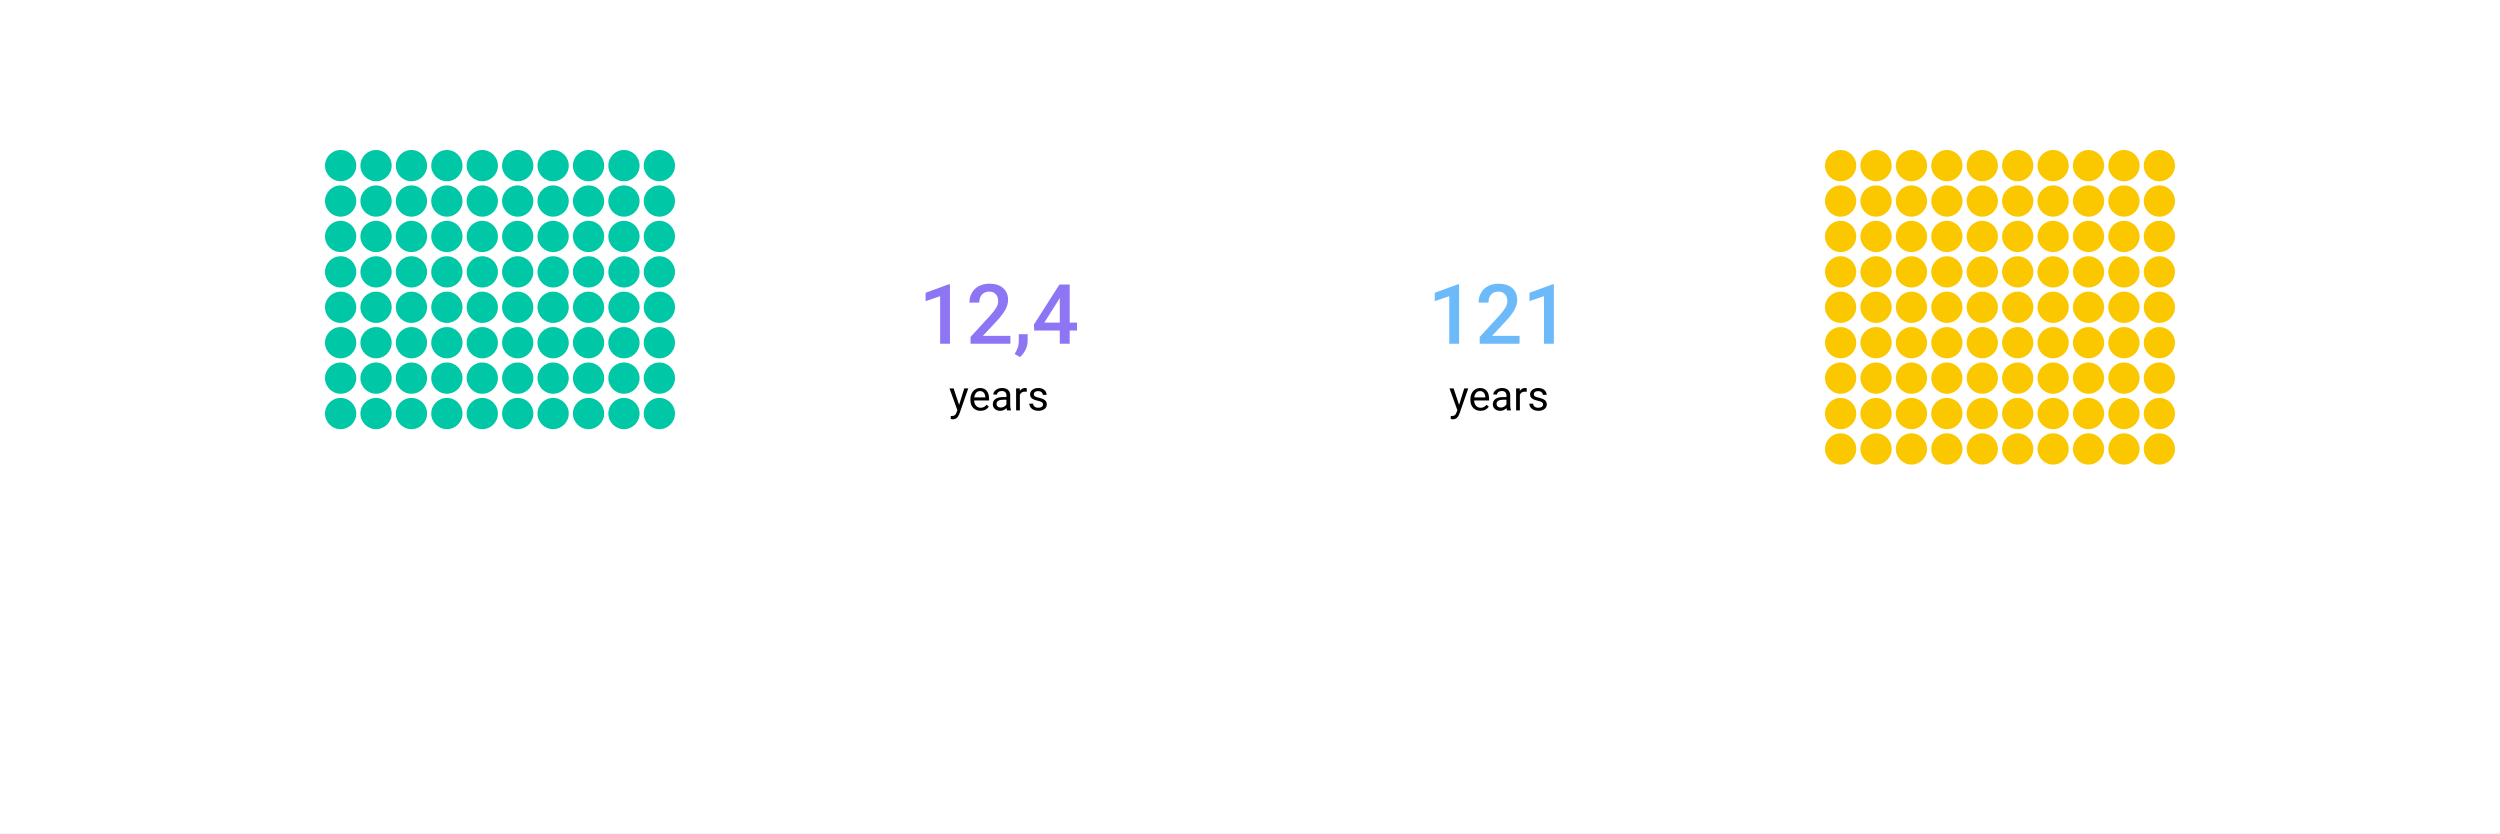
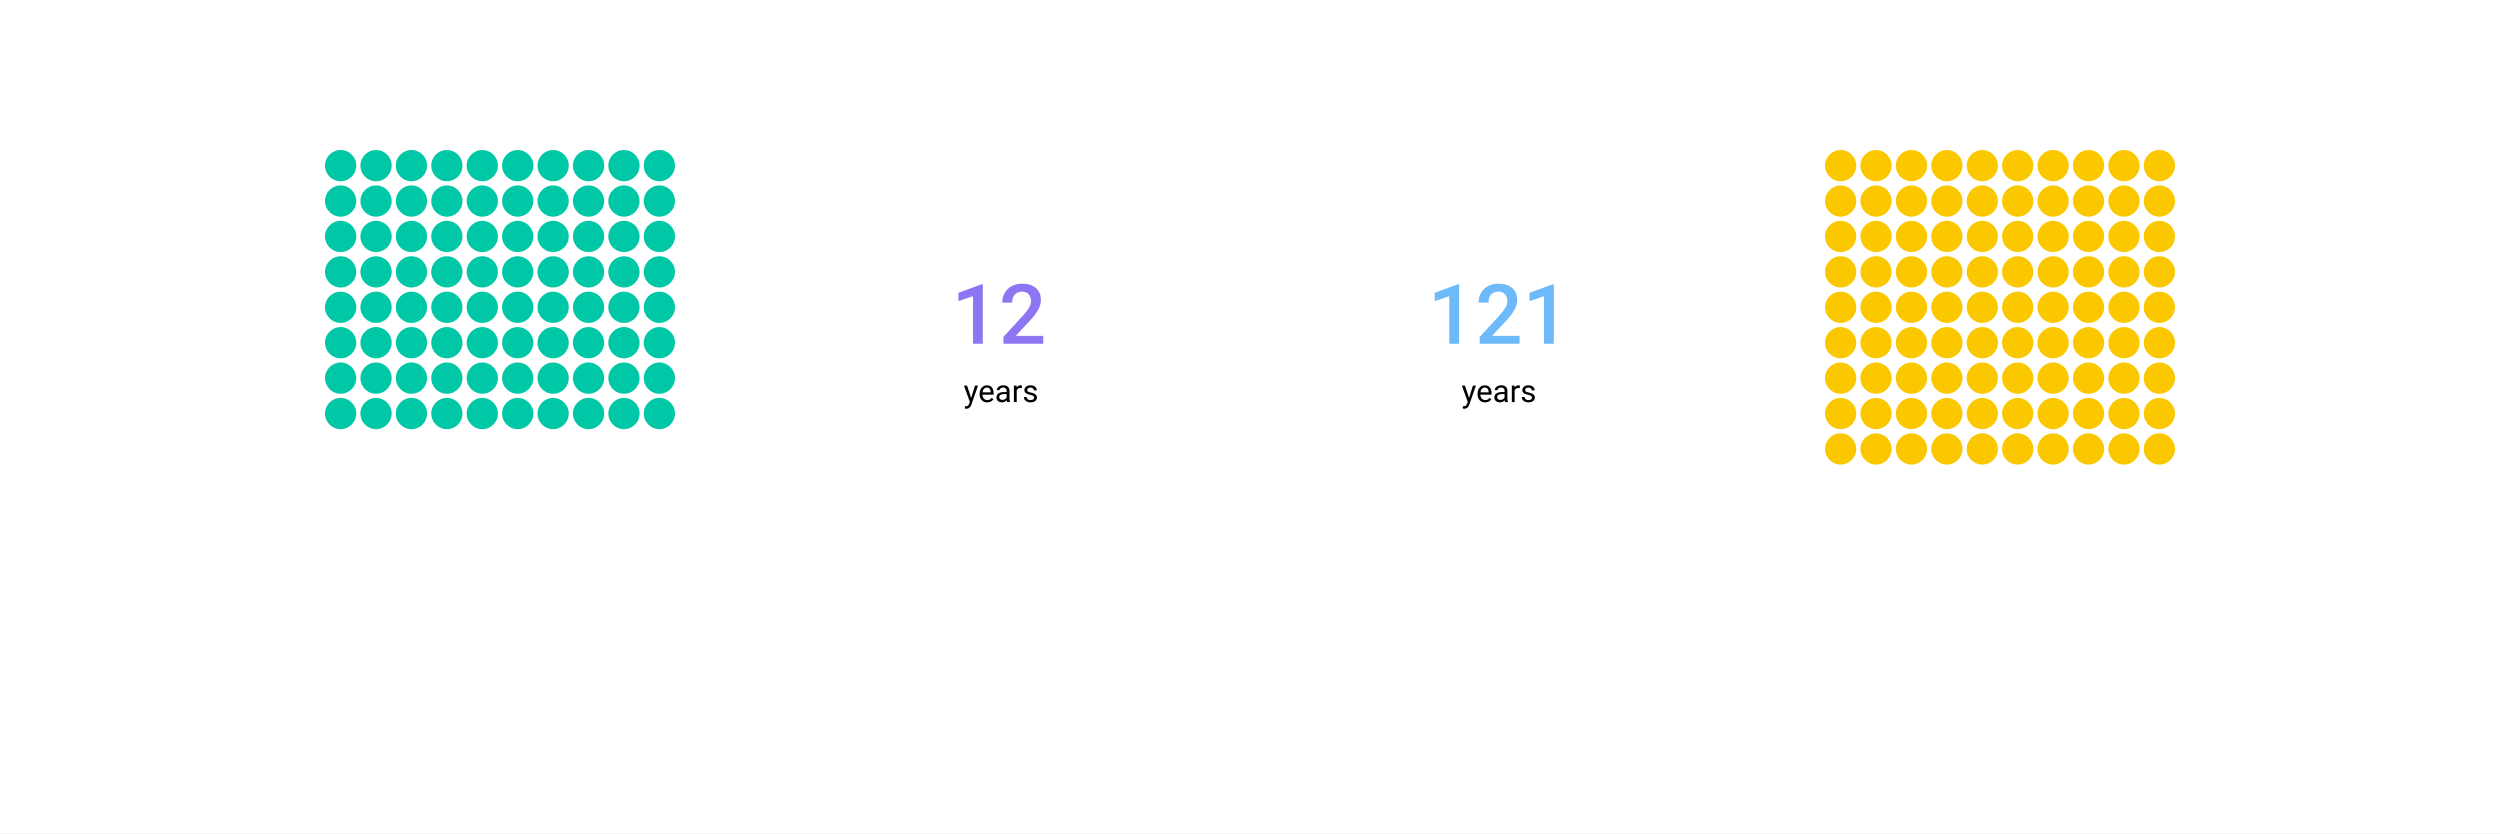
<svg xmlns="http://www.w3.org/2000/svg" width="1200" height="400" viewBox="0 0 1200 400" fill="none">
  <rect width="1200" height="400" fill="white" />
  <circle cx="180.5" cy="79.5" r="7.5" fill="#00C7A5" />
  <circle cx="197.5" cy="79.5" r="7.5" fill="#00C7A5" />
  <circle cx="214.5" cy="79.5" r="7.5" fill="#00C7A5" />
  <circle cx="231.5" cy="79.5" r="7.5" fill="#00C7A5" />
  <circle cx="248.5" cy="79.5" r="7.5" fill="#00C7A5" />
  <circle cx="265.5" cy="79.5" r="7.5" fill="#00C7A5" />
  <circle cx="282.5" cy="79.5" r="7.5" fill="#00C7A5" />
  <circle cx="299.5" cy="79.5" r="7.5" fill="#00C7A5" />
  <circle cx="316.5" cy="79.5" r="7.5" fill="#00C7A5" />
  <circle cx="163.5" cy="79.5" r="7.5" fill="#00C7A5" />
  <circle cx="180.5" cy="96.5" r="7.5" fill="#00C7A5" />
  <circle cx="197.5" cy="96.5" r="7.5" fill="#00C7A5" />
  <circle cx="214.5" cy="96.5" r="7.5" fill="#00C7A5" />
  <circle cx="231.5" cy="96.5" r="7.5" fill="#00C7A5" />
  <circle cx="248.5" cy="96.5" r="7.5" fill="#00C7A5" />
  <circle cx="265.5" cy="96.5" r="7.5" fill="#00C7A5" />
  <circle cx="282.5" cy="96.5" r="7.5" fill="#00C7A5" />
  <circle cx="299.5" cy="96.5" r="7.5" fill="#00C7A5" />
  <circle cx="316.5" cy="96.5" r="7.5" fill="#00C7A5" />
  <circle cx="163.5" cy="96.5" r="7.5" fill="#00C7A5" />
  <circle cx="180.5" cy="113.5" r="7.5" fill="#00C7A5" />
  <circle cx="197.5" cy="113.5" r="7.5" fill="#00C7A5" />
  <circle cx="214.5" cy="113.5" r="7.5" fill="#00C7A5" />
  <circle cx="231.5" cy="113.5" r="7.5" fill="#00C7A5" />
  <circle cx="248.5" cy="113.5" r="7.5" fill="#00C7A5" />
  <circle cx="265.5" cy="113.5" r="7.5" fill="#00C7A5" />
  <circle cx="282.5" cy="113.5" r="7.5" fill="#00C7A5" />
  <circle cx="299.5" cy="113.5" r="7.5" fill="#00C7A5" />
  <circle cx="316.5" cy="113.5" r="7.5" fill="#00C7A5" />
  <circle cx="163.5" cy="113.5" r="7.5" fill="#00C7A5" />
  <circle cx="180.5" cy="130.5" r="7.5" fill="#00C7A5" />
  <circle cx="197.5" cy="130.5" r="7.5" fill="#00C7A5" />
  <circle cx="214.5" cy="130.5" r="7.5" fill="#00C7A5" />
  <circle cx="231.5" cy="130.5" r="7.5" fill="#00C7A5" />
  <circle cx="248.5" cy="130.5" r="7.5" fill="#00C7A5" />
  <circle cx="265.5" cy="130.5" r="7.5" fill="#00C7A5" />
  <circle cx="282.5" cy="130.5" r="7.5" fill="#00C7A5" />
  <circle cx="299.5" cy="130.5" r="7.5" fill="#00C7A5" />
  <circle cx="316.5" cy="130.5" r="7.5" fill="#00C7A5" />
  <circle cx="163.5" cy="130.5" r="7.5" fill="#00C7A5" />
  <circle cx="180.5" cy="147.5" r="7.5" fill="#00C7A5" />
  <circle cx="197.5" cy="147.5" r="7.5" fill="#00C7A5" />
  <circle cx="214.5" cy="147.5" r="7.5" fill="#00C7A5" />
  <circle cx="231.5" cy="147.5" r="7.5" fill="#00C7A5" />
  <circle cx="248.5" cy="147.5" r="7.5" fill="#00C7A5" />
  <circle cx="265.5" cy="147.5" r="7.5" fill="#00C7A5" />
  <circle cx="282.5" cy="147.5" r="7.5" fill="#00C7A5" />
  <circle cx="299.5" cy="147.5" r="7.5" fill="#00C7A5" />
  <circle cx="316.5" cy="147.5" r="7.5" fill="#00C7A5" />
  <circle cx="163.5" cy="147.5" r="7.5" fill="#00C7A5" />
  <circle cx="180.5" cy="164.5" r="7.5" fill="#00C7A5" />
  <circle cx="197.5" cy="164.5" r="7.5" fill="#00C7A5" />
  <circle cx="214.5" cy="164.5" r="7.5" fill="#00C7A5" />
  <circle cx="231.5" cy="164.5" r="7.5" fill="#00C7A5" />
  <circle cx="248.5" cy="164.5" r="7.5" fill="#00C7A5" />
  <circle cx="265.5" cy="164.5" r="7.5" fill="#00C7A5" />
  <circle cx="282.5" cy="164.5" r="7.5" fill="#00C7A5" />
  <circle cx="299.5" cy="164.5" r="7.5" fill="#00C7A5" />
  <circle cx="316.5" cy="164.5" r="7.5" fill="#00C7A5" />
  <circle cx="163.5" cy="164.5" r="7.5" fill="#00C7A5" />
  <circle cx="180.5" cy="181.5" r="7.5" fill="#00C7A5" />
  <circle cx="197.5" cy="181.5" r="7.5" fill="#00C7A5" />
  <circle cx="214.5" cy="181.5" r="7.5" fill="#00C7A5" />
  <circle cx="231.5" cy="181.5" r="7.5" fill="#00C7A5" />
  <circle cx="248.5" cy="181.5" r="7.5" fill="#00C7A5" />
  <circle cx="265.5" cy="181.5" r="7.5" fill="#00C7A5" />
  <circle cx="282.5" cy="181.5" r="7.5" fill="#00C7A5" />
  <circle cx="299.5" cy="181.5" r="7.5" fill="#00C7A5" />
  <circle cx="316.5" cy="181.5" r="7.5" fill="#00C7A5" />
  <circle cx="163.5" cy="181.5" r="7.5" fill="#00C7A5" />
  <circle cx="180.5" cy="198.5" r="7.5" fill="#00C7A5" />
  <circle cx="197.5" cy="198.5" r="7.5" fill="#00C7A5" />
  <circle cx="214.5" cy="198.5" r="7.5" fill="#00C7A5" />
  <circle cx="231.5" cy="198.5" r="7.5" fill="#00C7A5" />
  <circle cx="248.5" cy="198.5" r="7.5" fill="#00C7A5" />
  <circle cx="265.5" cy="198.5" r="7.5" fill="#00C7A5" />
  <circle cx="282.5" cy="198.5" r="7.5" fill="#00C7A5" />
  <circle cx="299.5" cy="198.5" r="7.5" fill="#00C7A5" />
  <circle cx="316.5" cy="198.5" r="7.5" fill="#00C7A5" />
  <circle cx="163.5" cy="198.5" r="7.5" fill="#00C7A5" />
  <circle cx="900.5" cy="79.5" r="7.5" fill="#FBC800" />
  <circle cx="917.5" cy="79.5" r="7.5" fill="#FBC800" />
  <circle cx="934.5" cy="79.5" r="7.5" fill="#FBC800" />
  <circle cx="951.5" cy="79.5" r="7.5" fill="#FBC800" />
  <circle cx="968.5" cy="79.5" r="7.5" fill="#FBC800" />
  <circle cx="985.5" cy="79.5" r="7.5" fill="#FBC800" />
  <circle cx="1002.5" cy="79.5" r="7.5" fill="#FBC800" />
  <circle cx="1019.5" cy="79.5" r="7.5" fill="#FBC800" />
  <circle cx="1036.5" cy="79.5" r="7.5" fill="#FBC800" />
  <circle cx="883.5" cy="79.5" r="7.5" fill="#FBC800" />
  <circle cx="900.5" cy="96.5" r="7.5" fill="#FBC800" />
  <circle cx="917.5" cy="96.5" r="7.5" fill="#FBC800" />
  <circle cx="934.5" cy="96.5" r="7.5" fill="#FBC800" />
  <circle cx="951.5" cy="96.5" r="7.5" fill="#FBC800" />
  <circle cx="968.5" cy="96.5" r="7.5" fill="#FBC800" />
  <circle cx="985.5" cy="96.5" r="7.5" fill="#FBC800" />
  <circle cx="1002.5" cy="96.5" r="7.5" fill="#FBC800" />
  <circle cx="1019.5" cy="96.5" r="7.5" fill="#FBC800" />
  <circle cx="1036.5" cy="96.5" r="7.5" fill="#FBC800" />
  <circle cx="883.5" cy="96.5" r="7.5" fill="#FBC800" />
  <circle cx="900.5" cy="113.5" r="7.5" fill="#FBC800" />
  <circle cx="917.5" cy="113.5" r="7.5" fill="#FBC800" />
  <circle cx="934.5" cy="113.5" r="7.5" fill="#FBC800" />
  <circle cx="951.5" cy="113.5" r="7.5" fill="#FBC800" />
  <circle cx="968.5" cy="113.5" r="7.5" fill="#FBC800" />
  <circle cx="985.5" cy="113.5" r="7.5" fill="#FBC800" />
  <circle cx="1002.5" cy="113.5" r="7.5" fill="#FBC800" />
  <circle cx="1019.5" cy="113.5" r="7.5" fill="#FBC800" />
  <circle cx="1036.5" cy="113.5" r="7.5" fill="#FBC800" />
  <circle cx="883.5" cy="113.5" r="7.5" fill="#FBC800" />
  <circle cx="900.5" cy="130.5" r="7.5" fill="#FBC800" />
  <circle cx="917.5" cy="130.5" r="7.5" fill="#FBC800" />
  <circle cx="934.5" cy="130.5" r="7.5" fill="#FBC800" />
  <circle cx="951.5" cy="130.5" r="7.5" fill="#FBC800" />
  <circle cx="968.5" cy="130.5" r="7.5" fill="#FBC800" />
  <circle cx="985.5" cy="130.5" r="7.5" fill="#FBC800" />
  <circle cx="1002.5" cy="130.5" r="7.5" fill="#FBC800" />
  <circle cx="1019.5" cy="130.5" r="7.5" fill="#FBC800" />
  <circle cx="1036.5" cy="130.5" r="7.5" fill="#FBC800" />
  <circle cx="883.5" cy="130.5" r="7.5" fill="#FBC800" />
  <circle cx="900.5" cy="147.5" r="7.5" fill="#FBC800" />
  <circle cx="917.5" cy="147.5" r="7.5" fill="#FBC800" />
  <circle cx="934.5" cy="147.5" r="7.5" fill="#FBC800" />
  <circle cx="951.5" cy="147.5" r="7.5" fill="#FBC800" />
  <circle cx="968.5" cy="147.5" r="7.5" fill="#FBC800" />
  <circle cx="985.5" cy="147.5" r="7.5" fill="#FBC800" />
  <circle cx="1002.5" cy="147.5" r="7.5" fill="#FBC800" />
  <circle cx="1019.5" cy="147.5" r="7.5" fill="#FBC800" />
  <circle cx="1036.5" cy="147.5" r="7.5" fill="#FBC800" />
  <circle cx="883.5" cy="147.5" r="7.5" fill="#FBC800" />
  <circle cx="900.5" cy="164.5" r="7.5" fill="#FBC800" />
  <circle cx="917.5" cy="164.5" r="7.5" fill="#FBC800" />
  <circle cx="934.5" cy="164.5" r="7.5" fill="#FBC800" />
  <circle cx="951.5" cy="164.5" r="7.5" fill="#FBC800" />
  <circle cx="968.5" cy="164.5" r="7.5" fill="#FBC800" />
  <circle cx="985.5" cy="164.5" r="7.5" fill="#FBC800" />
  <circle cx="1002.5" cy="164.5" r="7.5" fill="#FBC800" />
  <circle cx="1019.5" cy="164.5" r="7.5" fill="#FBC800" />
  <circle cx="1036.5" cy="164.5" r="7.5" fill="#FBC800" />
  <circle cx="883.5" cy="164.5" r="7.5" fill="#FBC800" />
  <circle cx="900.5" cy="181.5" r="7.5" fill="#FBC800" />
  <circle cx="917.5" cy="181.5" r="7.5" fill="#FBC800" />
  <circle cx="934.5" cy="181.5" r="7.5" fill="#FBC800" />
  <circle cx="951.5" cy="181.5" r="7.5" fill="#FBC800" />
  <circle cx="968.5" cy="181.5" r="7.5" fill="#FBC800" />
  <circle cx="985.5" cy="181.5" r="7.5" fill="#FBC800" />
  <circle cx="1002.5" cy="181.5" r="7.5" fill="#FBC800" />
  <circle cx="1019.5" cy="181.5" r="7.5" fill="#FBC800" />
  <circle cx="1036.5" cy="181.5" r="7.5" fill="#FBC800" />
  <circle cx="883.5" cy="181.5" r="7.5" fill="#FBC800" />
  <circle cx="900.5" cy="198.5" r="7.5" fill="#FBC800" />
  <circle cx="917.5" cy="198.5" r="7.5" fill="#FBC800" />
  <circle cx="934.5" cy="198.5" r="7.5" fill="#FBC800" />
  <circle cx="951.5" cy="198.5" r="7.5" fill="#FBC800" />
  <circle cx="968.5" cy="198.5" r="7.5" fill="#FBC800" />
  <circle cx="985.5" cy="198.5" r="7.5" fill="#FBC800" />
  <circle cx="1002.5" cy="198.5" r="7.5" fill="#FBC800" />
  <circle cx="1019.5" cy="198.5" r="7.5" fill="#FBC800" />
  <circle cx="1036.5" cy="198.5" r="7.5" fill="#FBC800" />
  <circle cx="883.5" cy="198.5" r="7.5" fill="#FBC800" />
  <circle cx="900.5" cy="215.5" r="7.5" fill="#FBC800" />
  <circle cx="917.5" cy="215.5" r="7.5" fill="#FBC800" />
  <circle cx="934.5" cy="215.5" r="7.5" fill="#FBC800" />
  <circle cx="951.5" cy="215.5" r="7.5" fill="#FBC800" />
  <circle cx="968.5" cy="215.5" r="7.5" fill="#FBC800" />
  <circle cx="985.5" cy="215.5" r="7.5" fill="#FBC800" />
  <circle cx="1002.5" cy="215.5" r="7.5" fill="#FBC800" />
  <circle cx="1019.5" cy="215.5" r="7.5" fill="#FBC800" />
  <circle cx="1036.5" cy="215.5" r="7.5" fill="#FBC800" />
  <circle cx="883.5" cy="215.5" r="7.5" fill="#FBC800" />
-   <path d="M460.369 194.354L462.83 186.434H464.764L460.516 198.631C459.858 200.389 458.813 201.268 457.381 201.268L457.039 201.238L456.365 201.111V199.646L456.854 199.686C457.465 199.686 457.941 199.562 458.279 199.314C458.624 199.067 458.908 198.615 459.129 197.957L459.529 196.883L455.76 186.434H457.732L460.369 194.354ZM470.633 197.195C469.201 197.195 468.035 196.727 467.137 195.789C466.238 194.845 465.789 193.585 465.789 192.01V191.678C465.789 190.63 465.988 189.695 466.385 188.875C466.788 188.048 467.348 187.404 468.064 186.941C468.787 186.473 469.568 186.238 470.408 186.238C471.782 186.238 472.85 186.691 473.611 187.596C474.373 188.501 474.754 189.796 474.754 191.482V192.234H467.596C467.622 193.276 467.924 194.119 468.504 194.764C469.09 195.402 469.832 195.721 470.73 195.721C471.368 195.721 471.909 195.59 472.352 195.33C472.794 195.07 473.182 194.725 473.514 194.295L474.617 195.154C473.732 196.515 472.404 197.195 470.633 197.195ZM470.408 187.723C469.679 187.723 469.067 187.99 468.572 188.523C468.077 189.051 467.771 189.793 467.654 190.75H472.947V190.613C472.895 189.695 472.648 188.986 472.205 188.484C471.762 187.977 471.163 187.723 470.408 187.723ZM483.377 197C483.273 196.792 483.188 196.421 483.123 195.887C482.283 196.759 481.281 197.195 480.115 197.195C479.074 197.195 478.217 196.902 477.547 196.316C476.883 195.724 476.551 194.975 476.551 194.07C476.551 192.97 476.967 192.117 477.801 191.512C478.641 190.9 479.819 190.594 481.336 190.594H483.094V189.764C483.094 189.132 482.905 188.631 482.527 188.26C482.15 187.882 481.593 187.693 480.857 187.693C480.213 187.693 479.673 187.856 479.236 188.182C478.8 188.507 478.582 188.901 478.582 189.363H476.766C476.766 188.836 476.951 188.328 477.322 187.84C477.7 187.345 478.208 186.954 478.846 186.668C479.49 186.382 480.197 186.238 480.965 186.238C482.182 186.238 483.136 186.544 483.826 187.156C484.516 187.762 484.874 188.598 484.9 189.666V194.529C484.9 195.499 485.024 196.271 485.271 196.844V197H483.377ZM480.379 195.623C480.945 195.623 481.482 195.477 481.99 195.184C482.498 194.891 482.866 194.51 483.094 194.041V191.873H481.678C479.464 191.873 478.357 192.521 478.357 193.816C478.357 194.383 478.546 194.826 478.924 195.145C479.301 195.464 479.786 195.623 480.379 195.623ZM492.84 188.055C492.566 188.009 492.27 187.986 491.951 187.986C490.766 187.986 489.962 188.491 489.539 189.5V197H487.732V186.434H489.49L489.52 187.654C490.112 186.71 490.952 186.238 492.039 186.238C492.391 186.238 492.658 186.284 492.84 186.375V188.055ZM500.662 194.197C500.662 193.709 500.477 193.331 500.105 193.064C499.741 192.791 499.1 192.557 498.182 192.361C497.27 192.166 496.544 191.932 496.004 191.658C495.47 191.385 495.073 191.059 494.812 190.682C494.559 190.304 494.432 189.855 494.432 189.334C494.432 188.468 494.796 187.736 495.525 187.137C496.261 186.538 497.199 186.238 498.338 186.238C499.536 186.238 500.506 186.548 501.248 187.166C501.997 187.785 502.371 188.576 502.371 189.539H500.555C500.555 189.044 500.343 188.618 499.92 188.26C499.503 187.902 498.976 187.723 498.338 187.723C497.68 187.723 497.166 187.866 496.795 188.152C496.424 188.439 496.238 188.813 496.238 189.275C496.238 189.712 496.411 190.04 496.756 190.262C497.101 190.483 497.723 190.695 498.621 190.896C499.526 191.098 500.258 191.339 500.818 191.619C501.378 191.899 501.792 192.238 502.059 192.635C502.332 193.025 502.469 193.504 502.469 194.07C502.469 195.014 502.091 195.773 501.336 196.346C500.581 196.912 499.601 197.195 498.396 197.195C497.55 197.195 496.801 197.046 496.15 196.746C495.499 196.447 494.988 196.03 494.617 195.496C494.253 194.956 494.07 194.373 494.07 193.748H495.877C495.91 194.354 496.15 194.835 496.6 195.193C497.055 195.545 497.654 195.721 498.396 195.721C499.08 195.721 499.627 195.584 500.037 195.311C500.454 195.031 500.662 194.66 500.662 194.197Z" fill="black" />
-   <path d="M455.984 165H451.258V142.168L444.285 144.551V140.547L455.379 136.465H455.984V165ZM484.988 165H465.867V161.738L475.34 151.406C476.707 149.883 477.677 148.613 478.25 147.598C478.836 146.569 479.129 145.54 479.129 144.512C479.129 143.158 478.745 142.064 477.977 141.23C477.221 140.397 476.199 139.98 474.91 139.98C473.374 139.98 472.182 140.449 471.336 141.387C470.49 142.324 470.066 143.607 470.066 145.234H465.32C465.32 143.503 465.711 141.947 466.492 140.566C467.286 139.173 468.413 138.092 469.871 137.324C471.342 136.556 473.035 136.172 474.949 136.172C477.71 136.172 479.884 136.868 481.473 138.262C483.074 139.642 483.875 141.556 483.875 144.004C483.875 145.423 483.471 146.914 482.664 148.477C481.87 150.026 480.561 151.79 478.738 153.77L471.785 161.211H484.988V165ZM489.578 171.406L487.02 169.883C487.775 168.698 488.289 167.663 488.562 166.777C488.849 165.905 488.999 165.013 489.012 164.102V160.41H493.289L493.27 163.828C493.257 165.208 492.905 166.589 492.215 167.969C491.538 169.362 490.659 170.508 489.578 171.406ZM513.445 154.863H516.98V158.672H513.445V165H508.699V158.672H496.414L496.277 155.781L508.543 136.562H513.445V154.863ZM501.258 154.863H508.699V142.988L508.348 143.613L501.258 154.863Z" fill="#8D75F3" />
-   <path d="M700.369 194.354L702.83 186.434H704.764L700.516 198.631C699.858 200.389 698.813 201.268 697.381 201.268L697.039 201.238L696.365 201.111V199.646L696.854 199.686C697.465 199.686 697.941 199.562 698.279 199.314C698.624 199.067 698.908 198.615 699.129 197.957L699.529 196.883L695.76 186.434H697.732L700.369 194.354ZM710.633 197.195C709.201 197.195 708.035 196.727 707.137 195.789C706.238 194.845 705.789 193.585 705.789 192.01V191.678C705.789 190.63 705.988 189.695 706.385 188.875C706.788 188.048 707.348 187.404 708.064 186.941C708.787 186.473 709.568 186.238 710.408 186.238C711.782 186.238 712.85 186.691 713.611 187.596C714.373 188.501 714.754 189.796 714.754 191.482V192.234H707.596C707.622 193.276 707.924 194.119 708.504 194.764C709.09 195.402 709.832 195.721 710.73 195.721C711.368 195.721 711.909 195.59 712.352 195.33C712.794 195.07 713.182 194.725 713.514 194.295L714.617 195.154C713.732 196.515 712.404 197.195 710.633 197.195ZM710.408 187.723C709.679 187.723 709.067 187.99 708.572 188.523C708.077 189.051 707.771 189.793 707.654 190.75H712.947V190.613C712.895 189.695 712.648 188.986 712.205 188.484C711.762 187.977 711.163 187.723 710.408 187.723ZM723.377 197C723.273 196.792 723.188 196.421 723.123 195.887C722.283 196.759 721.281 197.195 720.115 197.195C719.074 197.195 718.217 196.902 717.547 196.316C716.883 195.724 716.551 194.975 716.551 194.07C716.551 192.97 716.967 192.117 717.801 191.512C718.641 190.9 719.819 190.594 721.336 190.594H723.094V189.764C723.094 189.132 722.905 188.631 722.527 188.26C722.15 187.882 721.593 187.693 720.857 187.693C720.213 187.693 719.673 187.856 719.236 188.182C718.8 188.507 718.582 188.901 718.582 189.363H716.766C716.766 188.836 716.951 188.328 717.322 187.84C717.7 187.345 718.208 186.954 718.846 186.668C719.49 186.382 720.197 186.238 720.965 186.238C722.182 186.238 723.136 186.544 723.826 187.156C724.516 187.762 724.874 188.598 724.9 189.666V194.529C724.9 195.499 725.024 196.271 725.271 196.844V197H723.377ZM720.379 195.623C720.945 195.623 721.482 195.477 721.99 195.184C722.498 194.891 722.866 194.51 723.094 194.041V191.873H721.678C719.464 191.873 718.357 192.521 718.357 193.816C718.357 194.383 718.546 194.826 718.924 195.145C719.301 195.464 719.786 195.623 720.379 195.623ZM732.84 188.055C732.566 188.009 732.27 187.986 731.951 187.986C730.766 187.986 729.962 188.491 729.539 189.5V197H727.732V186.434H729.49L729.52 187.654C730.112 186.71 730.952 186.238 732.039 186.238C732.391 186.238 732.658 186.284 732.84 186.375V188.055ZM740.662 194.197C740.662 193.709 740.477 193.331 740.105 193.064C739.741 192.791 739.1 192.557 738.182 192.361C737.27 192.166 736.544 191.932 736.004 191.658C735.47 191.385 735.073 191.059 734.812 190.682C734.559 190.304 734.432 189.855 734.432 189.334C734.432 188.468 734.796 187.736 735.525 187.137C736.261 186.538 737.199 186.238 738.338 186.238C739.536 186.238 740.506 186.548 741.248 187.166C741.997 187.785 742.371 188.576 742.371 189.539H740.555C740.555 189.044 740.343 188.618 739.92 188.26C739.503 187.902 738.976 187.723 738.338 187.723C737.68 187.723 737.166 187.866 736.795 188.152C736.424 188.439 736.238 188.813 736.238 189.275C736.238 189.712 736.411 190.04 736.756 190.262C737.101 190.483 737.723 190.695 738.621 190.896C739.526 191.098 740.258 191.339 740.818 191.619C741.378 191.899 741.792 192.238 742.059 192.635C742.332 193.025 742.469 193.504 742.469 194.07C742.469 195.014 742.091 195.773 741.336 196.346C740.581 196.912 739.601 197.195 738.396 197.195C737.55 197.195 736.801 197.046 736.15 196.746C735.499 196.447 734.988 196.03 734.617 195.496C734.253 194.956 734.07 194.373 734.07 193.748H735.877C735.91 194.354 736.15 194.835 736.6 195.193C737.055 195.545 737.654 195.721 738.396 195.721C739.08 195.721 739.627 195.584 740.037 195.311C740.454 195.031 740.662 194.66 740.662 194.197Z" fill="black" />
+   <path d="M471.746 165H467.02V142.168L460.047 144.551V140.547L471.141 136.465H471.746V165ZM500.75 165H481.629V161.738L491.102 151.406C492.469 149.883 493.439 148.613 494.012 147.598C494.598 146.569 494.891 145.54 494.891 144.512C494.891 143.158 494.507 142.064 493.738 141.23C492.983 140.397 491.961 139.98 490.672 139.98C489.135 139.98 487.944 140.449 487.098 141.387C486.251 142.324 485.828 143.607 485.828 145.234H481.082C481.082 143.503 481.473 141.947 482.254 140.566C483.048 139.173 484.174 138.092 485.633 137.324C487.104 136.556 488.797 136.172 490.711 136.172C493.471 136.172 495.646 136.868 497.234 138.262C498.836 139.642 499.637 141.556 499.637 144.004C499.637 145.423 499.233 146.914 498.426 148.477C497.632 150.026 496.323 151.79 494.5 153.77L487.547 161.211H500.75V165Z" fill="#8D75F3" />
+   <path d="M705.152 191.015L706.998 185.075H708.448L705.262 194.223C704.769 195.542 703.985 196.201 702.911 196.201L702.654 196.179L702.149 196.083V194.985L702.515 195.014C702.974 195.014 703.331 194.921 703.584 194.736C703.843 194.55 704.056 194.211 704.222 193.718L704.522 192.912L701.695 185.075H703.174L705.152 191.015ZM712.85 193.146C711.775 193.146 710.901 192.795 710.228 192.092C709.554 191.384 709.217 190.439 709.217 189.257V189.008C709.217 188.222 709.366 187.521 709.664 186.906C709.966 186.286 710.386 185.803 710.923 185.456C711.465 185.104 712.051 184.929 712.681 184.929C713.711 184.929 714.512 185.268 715.083 185.947C715.655 186.625 715.94 187.597 715.94 188.862V189.426H710.572C710.591 190.207 710.818 190.839 711.253 191.323C711.692 191.801 712.249 192.041 712.923 192.041C713.401 192.041 713.807 191.943 714.139 191.748C714.471 191.552 714.761 191.293 715.01 190.971L715.838 191.616C715.174 192.636 714.178 193.146 712.85 193.146ZM712.681 186.042C712.134 186.042 711.675 186.242 711.304 186.643C710.933 187.038 710.704 187.595 710.616 188.312H714.585V188.21C714.546 187.521 714.361 186.989 714.029 186.613C713.697 186.232 713.248 186.042 712.681 186.042ZM722.408 193C722.33 192.844 722.266 192.565 722.217 192.165C721.587 192.819 720.835 193.146 719.961 193.146C719.18 193.146 718.538 192.927 718.035 192.487C717.537 192.043 717.288 191.481 717.288 190.803C717.288 189.978 717.601 189.338 718.226 188.884C718.855 188.425 719.739 188.195 720.877 188.195H722.195V187.573C722.195 187.099 722.054 186.723 721.771 186.445C721.487 186.162 721.07 186.02 720.518 186.02C720.035 186.02 719.629 186.142 719.302 186.386C718.975 186.63 718.812 186.926 718.812 187.272H717.449C717.449 186.877 717.588 186.496 717.867 186.13C718.15 185.759 718.531 185.466 719.009 185.251C719.493 185.036 720.022 184.929 720.599 184.929C721.512 184.929 722.227 185.158 722.745 185.617C723.262 186.071 723.531 186.699 723.55 187.5V191.147C723.55 191.875 723.643 192.453 723.829 192.883V193H722.408ZM720.159 191.967C720.584 191.967 720.987 191.857 721.368 191.638C721.749 191.418 722.024 191.132 722.195 190.781V189.155H721.133C719.473 189.155 718.643 189.641 718.643 190.612C718.643 191.037 718.785 191.369 719.068 191.608C719.351 191.848 719.715 191.967 720.159 191.967ZM729.505 186.291C729.3 186.257 729.078 186.24 728.838 186.24C727.95 186.24 727.347 186.618 727.029 187.375V193H725.674V185.075H726.993L727.015 185.991C727.459 185.283 728.089 184.929 728.904 184.929C729.168 184.929 729.368 184.963 729.505 185.031V186.291ZM735.372 190.898C735.372 190.532 735.232 190.249 734.954 190.048C734.681 189.843 734.2 189.667 733.511 189.521C732.828 189.375 732.283 189.199 731.878 188.994C731.478 188.789 731.18 188.544 730.984 188.261C730.794 187.978 730.699 187.641 730.699 187.25C730.699 186.601 730.972 186.052 731.519 185.603C732.071 185.153 732.774 184.929 733.628 184.929C734.527 184.929 735.254 185.161 735.811 185.625C736.373 186.088 736.653 186.682 736.653 187.404H735.291C735.291 187.033 735.132 186.713 734.815 186.445C734.502 186.176 734.107 186.042 733.628 186.042C733.135 186.042 732.75 186.149 732.471 186.364C732.193 186.579 732.054 186.86 732.054 187.207C732.054 187.534 732.183 187.78 732.442 187.946C732.701 188.112 733.167 188.271 733.841 188.422C734.52 188.574 735.069 188.754 735.489 188.964C735.909 189.174 736.219 189.428 736.419 189.726C736.624 190.019 736.727 190.378 736.727 190.803C736.727 191.511 736.443 192.08 735.877 192.509C735.311 192.934 734.576 193.146 733.672 193.146C733.038 193.146 732.476 193.034 731.988 192.81C731.5 192.585 731.116 192.272 730.838 191.872C730.564 191.467 730.428 191.03 730.428 190.561H731.783C731.807 191.015 731.988 191.376 732.325 191.645C732.667 191.909 733.116 192.041 733.672 192.041C734.185 192.041 734.595 191.938 734.903 191.733C735.215 191.523 735.372 191.245 735.372 190.898Z" fill="black" />
  <path d="M700.379 165H695.652V142.168L688.68 144.551V140.547L699.773 136.465H700.379V165ZM729.383 165H710.262V161.738L719.734 151.406C721.102 149.883 722.072 148.613 722.645 147.598C723.23 146.569 723.523 145.54 723.523 144.512C723.523 143.158 723.139 142.064 722.371 141.23C721.616 140.397 720.594 139.98 719.305 139.98C717.768 139.98 716.577 140.449 715.73 141.387C714.884 142.324 714.461 143.607 714.461 145.234H709.715C709.715 143.503 710.105 141.947 710.887 140.566C711.681 139.173 712.807 138.092 714.266 137.324C715.737 136.556 717.43 136.172 719.344 136.172C722.104 136.172 724.279 136.868 725.867 138.262C727.469 139.642 728.27 141.556 728.27 144.004C728.27 145.423 727.866 146.914 727.059 148.477C726.264 150.026 724.956 151.79 723.133 153.77L716.18 161.211H729.383V165ZM745.848 165H741.121V142.168L734.148 144.551V140.547L745.242 136.465H745.848V165Z" fill="#6CBAFA" />
+   <path d="M466.152 191.015L467.998 185.075H469.448L466.262 194.223C465.769 195.542 464.985 196.201 463.911 196.201L463.654 196.179L463.149 196.083V194.985L463.515 195.014C463.974 195.014 464.331 194.921 464.584 194.736C464.843 194.55 465.056 194.211 465.222 193.718L465.522 192.912L462.695 185.075H464.174L466.152 191.015ZM473.85 193.146C472.775 193.146 471.901 192.795 471.228 192.092C470.554 191.384 470.217 190.439 470.217 189.257V189.008C470.217 188.222 470.366 187.521 470.664 186.906C470.966 186.286 471.386 185.803 471.923 185.456C472.465 185.104 473.051 184.929 473.681 184.929C474.711 184.929 475.512 185.268 476.083 185.947C476.655 186.625 476.94 187.597 476.94 188.862V189.426H471.572C471.591 190.207 471.818 190.839 472.253 191.323C472.692 191.801 473.249 192.041 473.923 192.041C474.401 192.041 474.807 191.943 475.139 191.748C475.471 191.552 475.761 191.293 476.01 190.971L476.838 191.616C476.174 192.636 475.178 193.146 473.85 193.146ZM473.681 186.042C473.134 186.042 472.675 186.242 472.304 186.643C471.933 187.038 471.704 187.595 471.616 188.312H475.585V188.21C475.546 187.521 475.361 186.989 475.029 186.613C474.697 186.232 474.248 186.042 473.681 186.042ZM483.408 193C483.33 192.844 483.266 192.565 483.217 192.165C482.587 192.819 481.835 193.146 480.961 193.146C480.18 193.146 479.538 192.927 479.035 192.487C478.537 192.043 478.288 191.481 478.288 190.803C478.288 189.978 478.601 189.338 479.226 188.884C479.855 188.425 480.739 188.195 481.877 188.195H483.195V187.573C483.195 187.099 483.054 186.723 482.771 186.445C482.487 186.162 482.07 186.02 481.518 186.02C481.035 186.02 480.629 186.142 480.302 186.386C479.975 186.63 479.812 186.926 479.812 187.272H478.449C478.449 186.877 478.588 186.496 478.867 186.13C479.15 185.759 479.531 185.466 480.009 185.251C480.493 185.036 481.022 184.929 481.599 184.929C482.512 184.929 483.227 185.158 483.745 185.617C484.262 186.071 484.531 186.699 484.55 187.5V191.147C484.55 191.875 484.643 192.453 484.829 192.883V193H483.408ZM481.159 191.967C481.584 191.967 481.987 191.857 482.368 191.638C482.749 191.418 483.024 191.132 483.195 190.781V189.155H482.133C480.473 189.155 479.643 189.641 479.643 190.612C479.643 191.037 479.785 191.369 480.068 191.608C480.351 191.848 480.715 191.967 481.159 191.967ZM490.505 186.291C490.3 186.257 490.078 186.24 489.838 186.24C488.95 186.24 488.347 186.618 488.029 187.375V193H486.674V185.075H487.993L488.015 185.991C488.459 185.283 489.089 184.929 489.904 184.929C490.168 184.929 490.368 184.963 490.505 185.031V186.291ZM496.372 190.898C496.372 190.532 496.232 190.249 495.954 190.048C495.681 189.843 495.2 189.667 494.511 189.521C493.828 189.375 493.283 189.199 492.878 188.994C492.478 188.789 492.18 188.544 491.984 188.261C491.794 187.978 491.699 187.641 491.699 187.25C491.699 186.601 491.972 186.052 492.519 185.603C493.071 185.153 493.774 184.929 494.628 184.929C495.527 184.929 496.254 185.161 496.811 185.625C497.373 186.088 497.653 186.682 497.653 187.404H496.291C496.291 187.033 496.132 186.713 495.815 186.445C495.502 186.176 495.107 186.042 494.628 186.042C494.135 186.042 493.75 186.149 493.471 186.364C493.193 186.579 493.054 186.86 493.054 187.207C493.054 187.534 493.183 187.78 493.442 187.946C493.701 188.112 494.167 188.271 494.841 188.422C495.52 188.574 496.069 188.754 496.489 188.964C496.909 189.174 497.219 189.428 497.419 189.726C497.624 190.019 497.727 190.378 497.727 190.803C497.727 191.511 497.443 192.08 496.877 192.509C496.311 192.934 495.576 193.146 494.672 193.146C494.038 193.146 493.476 193.034 492.988 192.81C492.5 192.585 492.116 192.272 491.838 191.872C491.564 191.467 491.428 191.03 491.428 190.561H492.783C492.807 191.015 492.988 191.376 493.325 191.645C493.667 191.909 494.116 192.041 494.672 192.041C495.185 192.041 495.595 191.938 495.903 191.733C496.215 191.523 496.372 191.245 496.372 190.898Z" fill="black" />
</svg>
